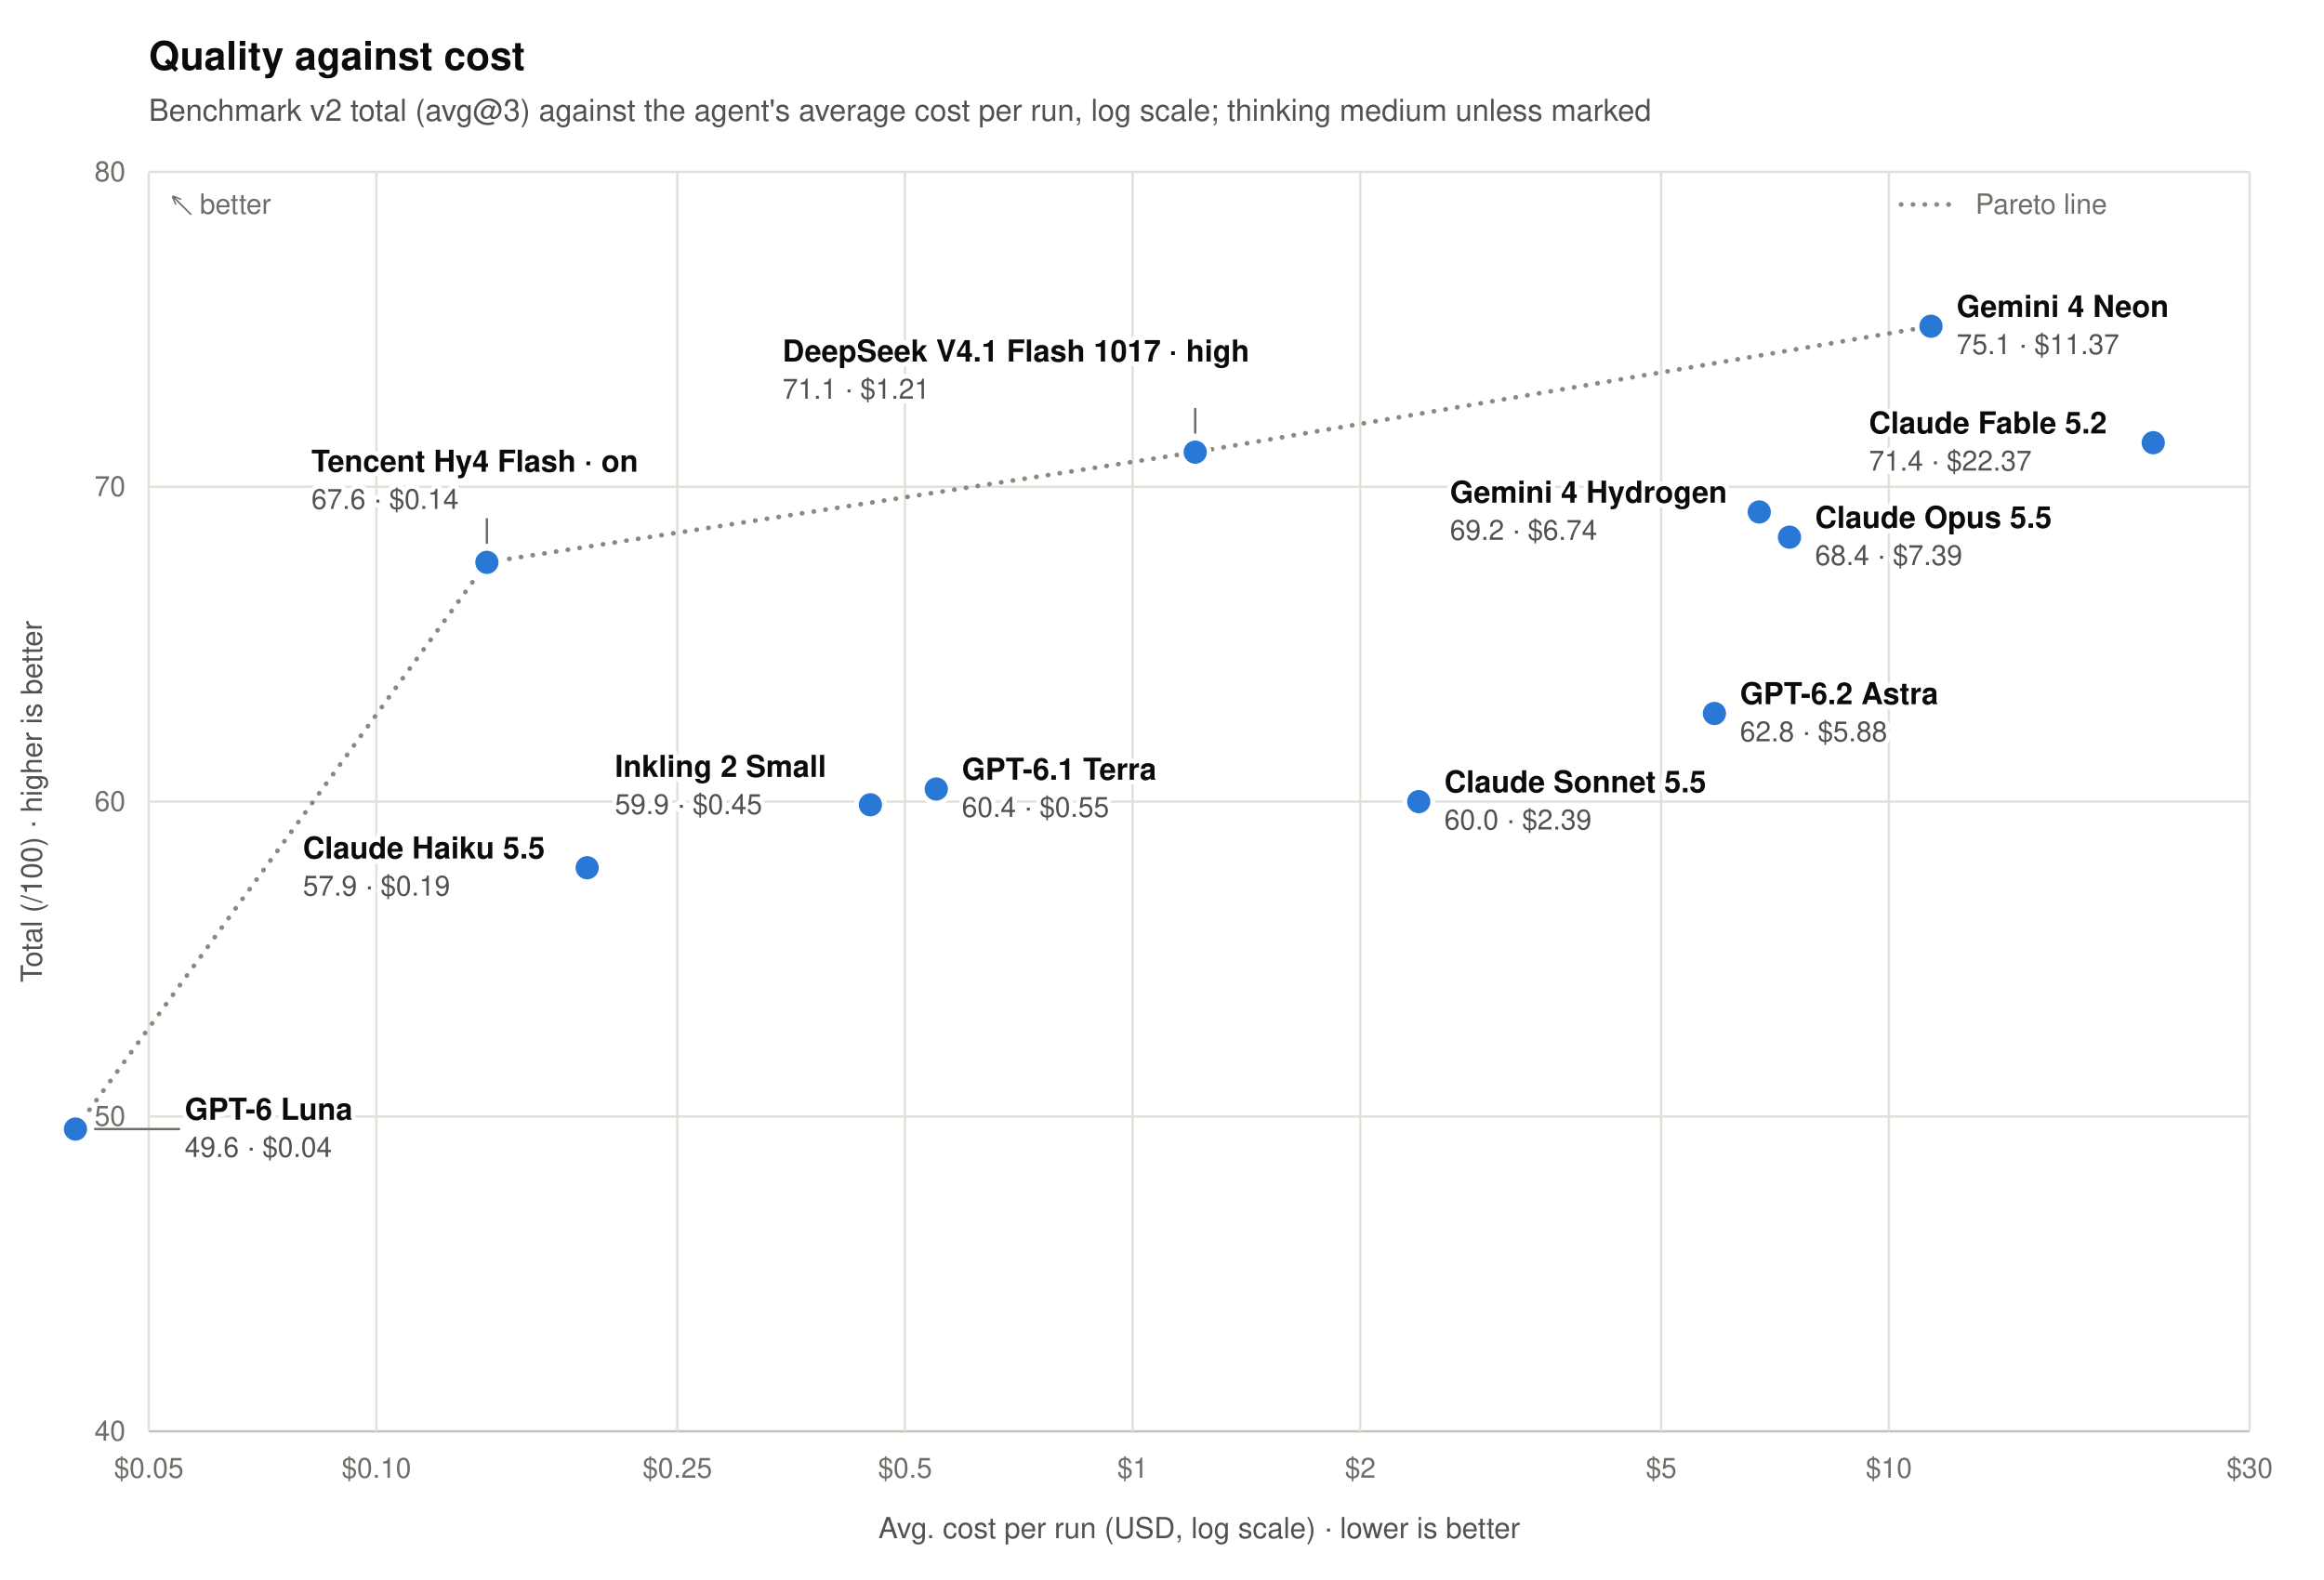
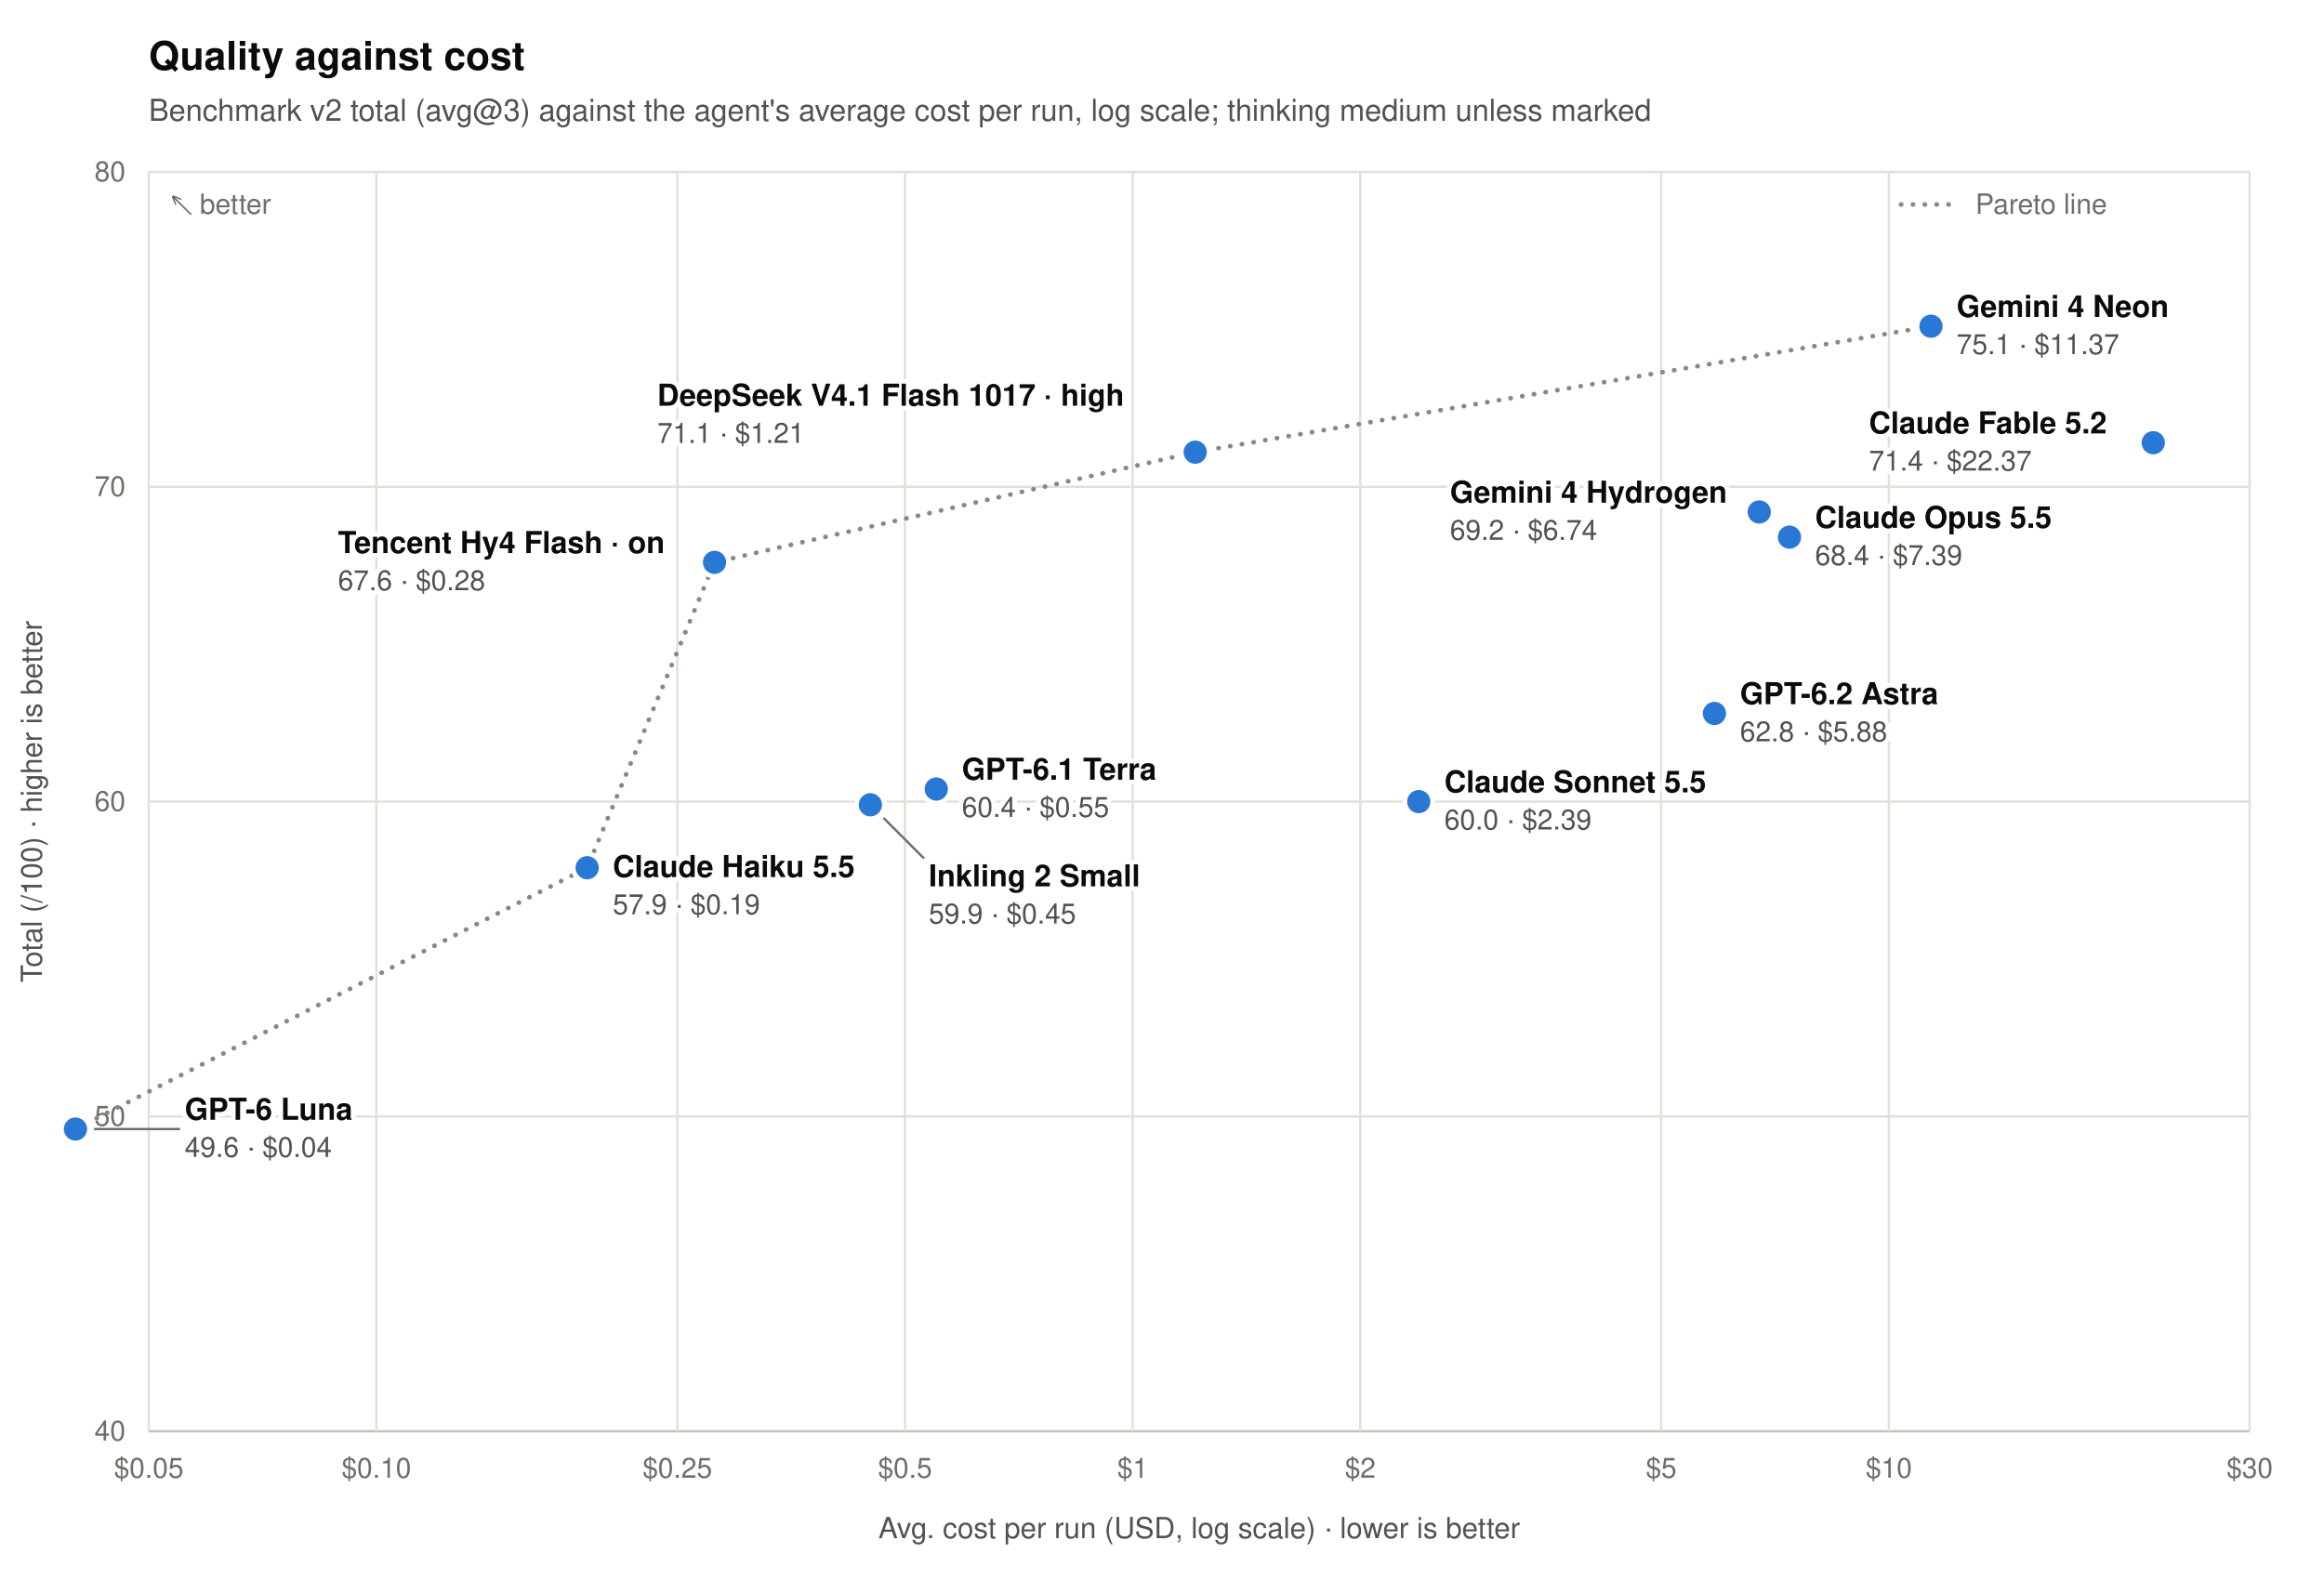
<svg xmlns="http://www.w3.org/2000/svg" width="1000" height="680" viewBox="0 0 1000 680" role="img" aria-labelledby="t d">
  <rect width="1000" height="680" fill="#ffffff" />
  <g font-family="system-ui, -apple-system, 'Segoe UI', Helvetica, Arial, sans-serif">
    <text x="64" y="30" font-size="17" font-weight="600" fill="#0b0b0b">Quality against cost</text>
    <text x="64" y="52" font-size="13" fill="#52514e">Benchmark v2 total (avg@3) against the agent's average cost per run, log scale; thinking medium unless marked</text>
    <line x1="64" x2="968" y1="616" y2="616" stroke="#c3c2b7" stroke-width="1" />
    <text x="54" y="620" font-size="12" text-anchor="end" fill="#6f6d68" style="font-variant-numeric: tabular-nums">40</text>
    <line x1="64" x2="968" y1="480.5" y2="480.5" stroke="#e1e0d9" stroke-width="1" />
    <text x="54" y="484.5" font-size="12" text-anchor="end" fill="#6f6d68" style="font-variant-numeric: tabular-nums">50</text>
    <line x1="64" x2="968" y1="345" y2="345" stroke="#e1e0d9" stroke-width="1" />
    <text x="54" y="349" font-size="12" text-anchor="end" fill="#6f6d68" style="font-variant-numeric: tabular-nums">60</text>
    <line x1="64" x2="968" y1="209.5" y2="209.5" stroke="#e1e0d9" stroke-width="1" />
    <text x="54" y="213.5" font-size="12" text-anchor="end" fill="#6f6d68" style="font-variant-numeric: tabular-nums">70</text>
    <line x1="64" x2="968" y1="74" y2="74" stroke="#e1e0d9" stroke-width="1" />
    <text x="54" y="78" font-size="12" text-anchor="end" fill="#6f6d68" style="font-variant-numeric: tabular-nums">80</text>
    <line x1="64" x2="64" y1="74" y2="616" stroke="#e1e0d9" stroke-width="1" />
    <text x="64" y="636" font-size="12" text-anchor="middle" fill="#6f6d68" style="font-variant-numeric: tabular-nums">$0.05</text>
    <line x1="161.95" x2="161.95" y1="74" y2="616" stroke="#e1e0d9" stroke-width="1" />
    <text x="161.95" y="636" font-size="12" text-anchor="middle" fill="#6f6d68" style="font-variant-numeric: tabular-nums">$0.10</text>
    <line x1="291.44" x2="291.44" y1="74" y2="616" stroke="#e1e0d9" stroke-width="1" />
    <text x="291.44" y="636" font-size="12" text-anchor="middle" fill="#6f6d68" style="font-variant-numeric: tabular-nums">$0.25</text>
    <line x1="389.4" x2="389.4" y1="74" y2="616" stroke="#e1e0d9" stroke-width="1" />
    <text x="389.4" y="636" font-size="12" text-anchor="middle" fill="#6f6d68" style="font-variant-numeric: tabular-nums">$0.5</text>
    <line x1="487.35" x2="487.35" y1="74" y2="616" stroke="#e1e0d9" stroke-width="1" />
    <text x="487.35" y="636" font-size="12" text-anchor="middle" fill="#6f6d68" style="font-variant-numeric: tabular-nums">$1</text>
    <line x1="585.3" x2="585.3" y1="74" y2="616" stroke="#e1e0d9" stroke-width="1" />
    <text x="585.3" y="636" font-size="12" text-anchor="middle" fill="#6f6d68" style="font-variant-numeric: tabular-nums">$2</text>
    <line x1="714.79" x2="714.79" y1="74" y2="616" stroke="#e1e0d9" stroke-width="1" />
    <text x="714.79" y="636" font-size="12" text-anchor="middle" fill="#6f6d68" style="font-variant-numeric: tabular-nums">$5</text>
    <line x1="812.75" x2="812.75" y1="74" y2="616" stroke="#e1e0d9" stroke-width="1" />
    <text x="812.75" y="636" font-size="12" text-anchor="middle" fill="#6f6d68" style="font-variant-numeric: tabular-nums">$10</text>
    <line x1="968" x2="968" y1="74" y2="616" stroke="#e1e0d9" stroke-width="1" />
    <text x="968" y="636" font-size="12" text-anchor="middle" fill="#6f6d68" style="font-variant-numeric: tabular-nums">$30</text>
    <text x="516" y="662" font-size="12.5" text-anchor="middle" fill="#52514e">Avg. cost per run (USD, log scale) · lower is better</text>
    <text transform="translate(18 345) rotate(-90)" font-size="12.5" text-anchor="middle" fill="#52514e">Total (/100) · higher is better</text>
    <text x="74" y="92" font-size="12" fill="#6f6d68">↖ better</text>
-     <polyline points="32.47,485.92 209.5,242.02 514.29,194.6 830.89,140.4" fill="none" stroke="#8a8880" stroke-width="2" stroke-dasharray="0.1 5" stroke-linecap="round" />
+     <polyline points="32.47,485.92 252.66,373.46 307.46,242.02 514.29,194.6 830.89,140.4" fill="none" stroke="#8a8880" stroke-width="2" stroke-dasharray="0.1 5" stroke-linecap="round" />
    <line x1="818" x2="842" y1="88" y2="88" stroke="#8a8880" stroke-width="2" stroke-dasharray="0.1 5" stroke-linecap="round" />
    <text x="850" y="92" font-size="12" fill="#6f6d68">Pareto line</text>
-     <line x1="514.29" y1="186.6" x2="514.29" y2="175.6" stroke="#6f6d68" stroke-width="1" />
-     <line x1="209.5" y1="234.02" x2="209.5" y2="223.02" stroke="#6f6d68" stroke-width="1" />
+     <line x1="380.16" y1="352.01" x2="397.61" y2="369.46" stroke="#6f6d68" stroke-width="1" />
    <line x1="40.47" y1="485.92" x2="77.47" y2="485.92" stroke="#6f6d68" stroke-width="1" />
    <circle cx="830.89" cy="140.4" r="6" fill="#2a78d6" stroke="#ffffff" stroke-width="2" />
    <circle cx="926.53" cy="190.53" r="6" fill="#2a78d6" stroke="#ffffff" stroke-width="2" />
    <circle cx="514.29" cy="194.6" r="6" fill="#2a78d6" stroke="#ffffff" stroke-width="2" />
    <circle cx="756.99" cy="220.34" r="6" fill="#2a78d6" stroke="#ffffff" stroke-width="2" />
    <circle cx="770" cy="231.18" r="6" fill="#2a78d6" stroke="#ffffff" stroke-width="2" />
-     <circle cx="209.5" cy="242.02" r="6" fill="#2a78d6" stroke="#ffffff" stroke-width="2" />
+     <circle cx="307.46" cy="242.02" r="6" fill="#2a78d6" stroke="#ffffff" stroke-width="2" />
    <circle cx="737.7" cy="307.06" r="6" fill="#2a78d6" stroke="#ffffff" stroke-width="2" />
    <circle cx="402.87" cy="339.58" r="6" fill="#2a78d6" stroke="#ffffff" stroke-width="2" />
    <circle cx="610.48" cy="345" r="6" fill="#2a78d6" stroke="#ffffff" stroke-width="2" />
    <circle cx="374.51" cy="346.36" r="6" fill="#2a78d6" stroke="#ffffff" stroke-width="2" />
    <circle cx="252.66" cy="373.46" r="6" fill="#2a78d6" stroke="#ffffff" stroke-width="2" />
    <circle cx="32.47" cy="485.92" r="6" fill="#2a78d6" stroke="#ffffff" stroke-width="2" />
    <text x="841.89" y="136.4" font-size="13" font-weight="600" fill="#0b0b0b" stroke="#ffffff" stroke-width="4" stroke-linejoin="round" paint-order="stroke">Gemini 4 Neon</text>
    <text x="841.89" y="152.4" font-size="12" fill="#52514e" stroke="#ffffff" stroke-width="4" stroke-linejoin="round" paint-order="stroke" style="font-variant-numeric: tabular-nums">75.1 · $11.37</text>
    <text x="804.18" y="186.53" font-size="13" font-weight="600" fill="#0b0b0b" stroke="#ffffff" stroke-width="4" stroke-linejoin="round" paint-order="stroke">Claude Fable 5.2</text>
    <text x="804.18" y="202.53" font-size="12" fill="#52514e" stroke="#ffffff" stroke-width="4" stroke-linejoin="round" paint-order="stroke" style="font-variant-numeric: tabular-nums">71.4 · $22.37</text>
-     <text x="336.7" y="155.6" font-size="13" font-weight="600" fill="#0b0b0b" stroke="#ffffff" stroke-width="4" stroke-linejoin="round" paint-order="stroke">DeepSeek V4.1 Flash 1017 · high</text>
-     <text x="336.7" y="171.6" font-size="12" fill="#52514e" stroke="#ffffff" stroke-width="4" stroke-linejoin="round" paint-order="stroke" style="font-variant-numeric: tabular-nums">71.1 · $1.21</text>
+     <text x="282.81" y="174.6" font-size="13" font-weight="600" fill="#0b0b0b" stroke="#ffffff" stroke-width="4" stroke-linejoin="round" paint-order="stroke">DeepSeek V4.1 Flash 1017 · high</text>
+     <text x="282.81" y="190.6" font-size="12" fill="#52514e" stroke="#ffffff" stroke-width="4" stroke-linejoin="round" paint-order="stroke" style="font-variant-numeric: tabular-nums">71.1 · $1.21</text>
    <text x="623.9" y="216.34" font-size="13" font-weight="600" fill="#0b0b0b" stroke="#ffffff" stroke-width="4" stroke-linejoin="round" paint-order="stroke">Gemini 4 Hydrogen</text>
    <text x="623.9" y="232.34" font-size="12" fill="#52514e" stroke="#ffffff" stroke-width="4" stroke-linejoin="round" paint-order="stroke" style="font-variant-numeric: tabular-nums">69.2 · $6.74</text>
    <text x="781" y="227.18" font-size="13" font-weight="600" fill="#0b0b0b" stroke="#ffffff" stroke-width="4" stroke-linejoin="round" paint-order="stroke">Claude Opus 5.5</text>
    <text x="781" y="243.18" font-size="12" fill="#52514e" stroke="#ffffff" stroke-width="4" stroke-linejoin="round" paint-order="stroke" style="font-variant-numeric: tabular-nums">68.4 · $7.39</text>
-     <text x="133.99" y="203.02" font-size="13" font-weight="600" fill="#0b0b0b" stroke="#ffffff" stroke-width="4" stroke-linejoin="round" paint-order="stroke">Tencent Hy4 Flash · on</text>
-     <text x="133.99" y="219.02" font-size="12" fill="#52514e" stroke="#ffffff" stroke-width="4" stroke-linejoin="round" paint-order="stroke" style="font-variant-numeric: tabular-nums">67.6 · $0.14</text>
+     <text x="145.43" y="238.02" font-size="13" font-weight="600" fill="#0b0b0b" stroke="#ffffff" stroke-width="4" stroke-linejoin="round" paint-order="stroke">Tencent Hy4 Flash · on</text>
+     <text x="145.43" y="254.02" font-size="12" fill="#52514e" stroke="#ffffff" stroke-width="4" stroke-linejoin="round" paint-order="stroke" style="font-variant-numeric: tabular-nums">67.6 · $0.28</text>
    <text x="748.7" y="303.06" font-size="13" font-weight="600" fill="#0b0b0b" stroke="#ffffff" stroke-width="4" stroke-linejoin="round" paint-order="stroke">GPT-6.2 Astra</text>
    <text x="748.7" y="319.06" font-size="12" fill="#52514e" stroke="#ffffff" stroke-width="4" stroke-linejoin="round" paint-order="stroke" style="font-variant-numeric: tabular-nums">62.8 · $5.88</text>
    <text x="413.87" y="335.58" font-size="13" font-weight="600" fill="#0b0b0b" stroke="#ffffff" stroke-width="4" stroke-linejoin="round" paint-order="stroke">GPT-6.1 Terra</text>
    <text x="413.87" y="351.58" font-size="12" fill="#52514e" stroke="#ffffff" stroke-width="4" stroke-linejoin="round" paint-order="stroke" style="font-variant-numeric: tabular-nums">60.4 · $0.55</text>
    <text x="621.48" y="341" font-size="13" font-weight="600" fill="#0b0b0b" stroke="#ffffff" stroke-width="4" stroke-linejoin="round" paint-order="stroke">Claude Sonnet 5.5</text>
    <text x="621.48" y="357" font-size="12" fill="#52514e" stroke="#ffffff" stroke-width="4" stroke-linejoin="round" paint-order="stroke" style="font-variant-numeric: tabular-nums">60.0 · $2.39</text>
-     <text x="264.57" y="334.36" font-size="13" font-weight="600" fill="#0b0b0b" stroke="#ffffff" stroke-width="4" stroke-linejoin="round" paint-order="stroke">Inkling 2 Small</text>
-     <text x="264.57" y="350.36" font-size="12" fill="#52514e" stroke="#ffffff" stroke-width="4" stroke-linejoin="round" paint-order="stroke" style="font-variant-numeric: tabular-nums">59.9 · $0.45</text>
-     <text x="130.32" y="369.46" font-size="13" font-weight="600" fill="#0b0b0b" stroke="#ffffff" stroke-width="4" stroke-linejoin="round" paint-order="stroke">Claude Haiku 5.5</text>
-     <text x="130.32" y="385.46" font-size="12" fill="#52514e" stroke="#ffffff" stroke-width="4" stroke-linejoin="round" paint-order="stroke" style="font-variant-numeric: tabular-nums">57.9 · $0.19</text>
+     <text x="399.61" y="381.46" font-size="13" font-weight="600" fill="#0b0b0b" stroke="#ffffff" stroke-width="4" stroke-linejoin="round" paint-order="stroke">Inkling 2 Small</text>
+     <text x="399.61" y="397.46" font-size="12" fill="#52514e" stroke="#ffffff" stroke-width="4" stroke-linejoin="round" paint-order="stroke" style="font-variant-numeric: tabular-nums">59.9 · $0.45</text>
+     <text x="263.66" y="377.46" font-size="13" font-weight="600" fill="#0b0b0b" stroke="#ffffff" stroke-width="4" stroke-linejoin="round" paint-order="stroke">Claude Haiku 5.5</text>
+     <text x="263.66" y="393.46" font-size="12" fill="#52514e" stroke="#ffffff" stroke-width="4" stroke-linejoin="round" paint-order="stroke" style="font-variant-numeric: tabular-nums">57.9 · $0.19</text>
    <text x="79.47" y="481.92" font-size="13" font-weight="600" fill="#0b0b0b" stroke="#ffffff" stroke-width="4" stroke-linejoin="round" paint-order="stroke">GPT-6 Luna</text>
    <text x="79.47" y="497.92" font-size="12" fill="#52514e" stroke="#ffffff" stroke-width="4" stroke-linejoin="round" paint-order="stroke" style="font-variant-numeric: tabular-nums">49.6 · $0.04</text>
  </g>
</svg>
